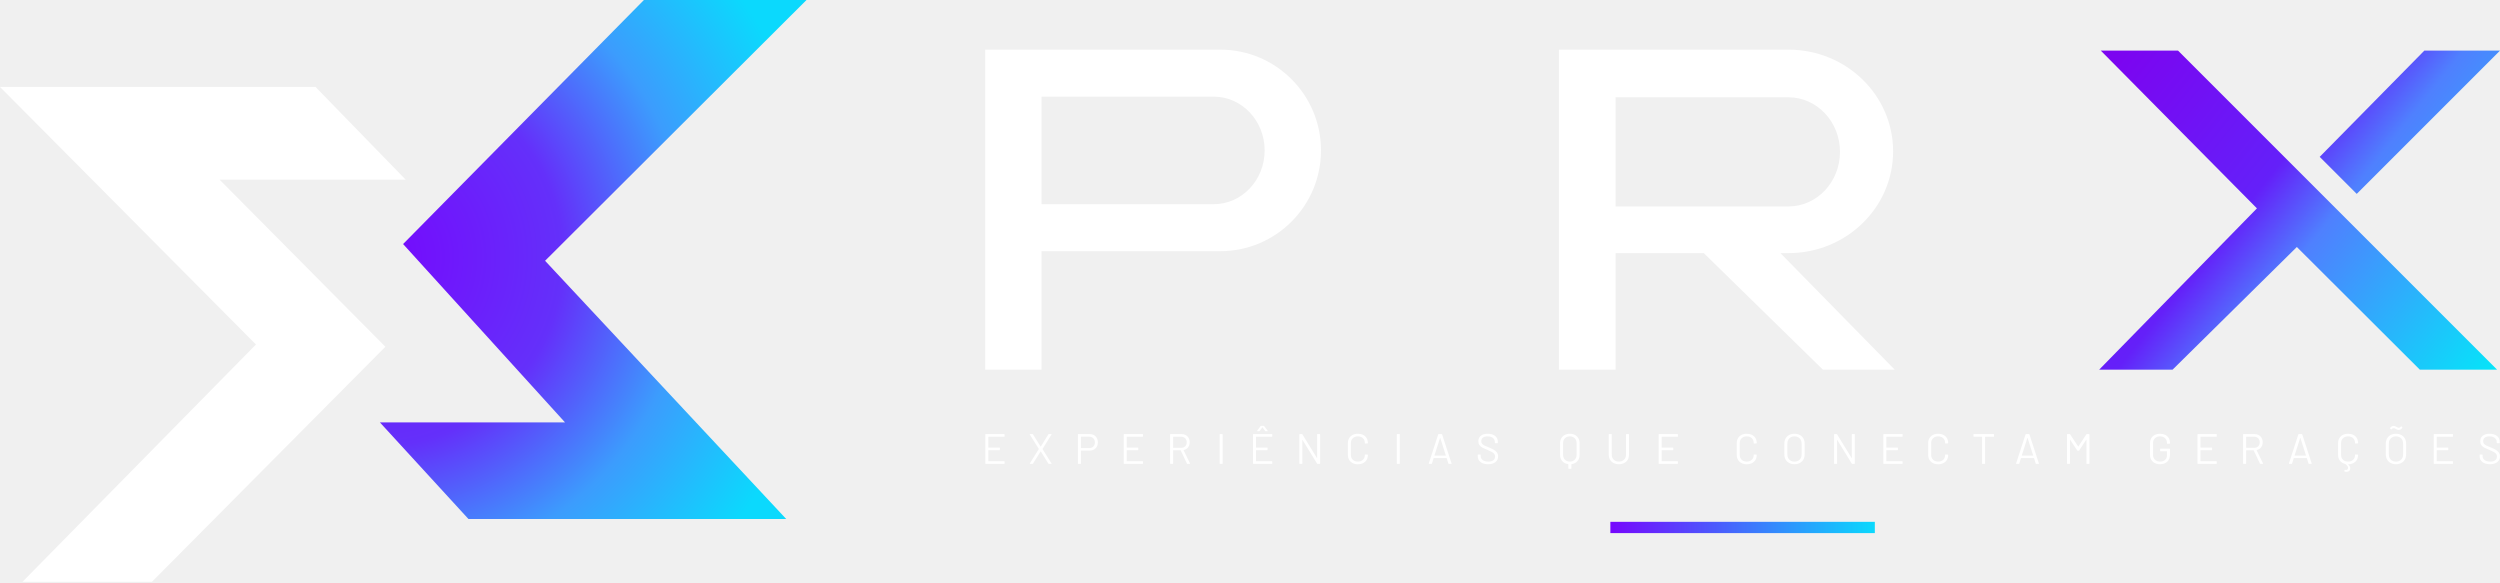
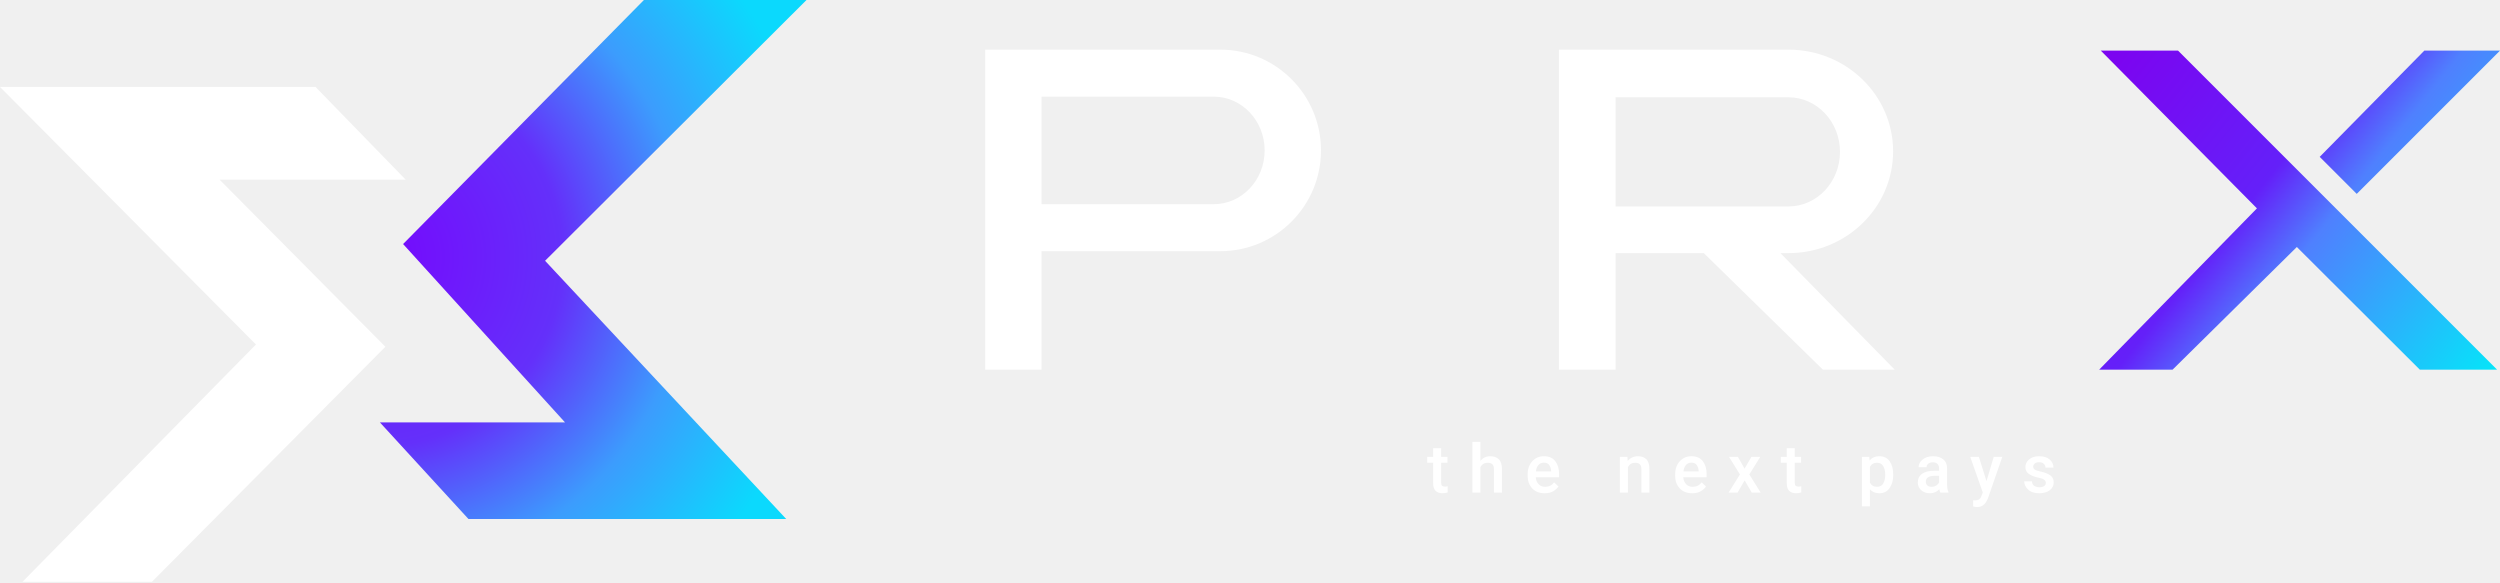
<svg xmlns="http://www.w3.org/2000/svg" viewBox="0 0 776.5 181" role="img" aria-label="PRX">
  <defs>
    <radialGradient id="prxs" gradientUnits="userSpaceOnUse" cx="330" cy="172" r="140">
      <stop offset="0" stop-color="#7607FD" />
      <stop offset="0.42" stop-color="#6430FA" />
      <stop offset="0.7" stop-color="#3C9CFD" />
      <stop offset="1" stop-color="#0BD9FD" />
    </radialGradient>
    <linearGradient id="prxx" gradientUnits="userSpaceOnUse" x1="450" y1="310" x2="570" y2="405">
      <stop offset="0" stop-color="#7C04F0" />
      <stop offset="0.4" stop-color="#6420F9" />
      <stop offset="0.55" stop-color="#4F80FE" />
      <stop offset="1" stop-color="#06E4F9" />
    </linearGradient>
    <linearGradient id="prxb" gradientUnits="userSpaceOnUse" x1="500.18" y1="0" x2="582.32" y2="0">
      <stop offset="0" stop-color="#7607FD" />
      <stop offset="1" stop-color="#0BD9FD" />
    </linearGradient>
  </defs>
  <g transform="translate(-214 -92)">
    <path fill="#FFFFFF" d="M214 119H312L340 147.8H282.2L333.7 199.7L261.2 272.7H221L293.5 199Z" />
    <path fill="url(#prxs)" d="M414 92H464.5L383.3 173L458.2 253.2H359.5L332 223.2H389.5L339.2 167.8Z" />
  </g>
  <g transform="translate(205.0 -290.78)">
    <path fill="#FFFFFF" fill-rule="evenodd" d="M101 306.2H174A31.3 31.3 0 0 1 174 368.8H118.5V405.6H101ZM118.5 320.8H172A15.8 16.7 0 0 1 172 354.2H118.5ZM279.2 306.2H350.5A32.5 31.6 0 0 1 350.5 369.4H348L383.5 405.6H361.2L324.2 369.4H296.8V405.6H279.2ZM296.8 321H350.5A16 16.95 0 0 1 350.5 354.9H296.8Z" />
    <path fill="url(#prxx)" d="M447.5 306.5H471.5L570.6 405.6H546.6L508.4 367.5L469.8 405.6H447L496 355.5ZM548 306.5H571.5L527 351L515.5 339.5Z" />
  </g>
-   <path fill="#FFFFFF" transform="translate(306.0 144.08) scale(0.7975)" d="M7.39 -10.57H1.29Q1.22 -10.57 1.22 -10.51V-6.41Q1.22 -6.35 1.29 -6.35H5.56Q5.73 -6.35 5.73 -6.18V-5.49Q5.73 -5.32 5.56 -5.32H1.29Q1.22 -5.32 1.22 -5.25V-1.09Q1.22 -1.03 1.29 -1.03H7.39Q7.55 -1.03 7.55 -0.86V-0.17Q7.55 0 7.39 0H0.21Q0.05 0 0.05 -0.17V-11.43Q0.05 -11.6 0.21 -11.6H7.39Q7.55 -11.6 7.55 -11.43V-10.74Q7.55 -10.57 7.39 -10.57ZM17.39 -0.2 20.87 -5.75Q20.9 -5.8 20.87 -5.85L17.39 -11.4Q17.36 -11.47 17.36 -11.5Q17.36 -11.6 17.49 -11.6H18.42Q18.53 -11.6 18.62 -11.48L21.57 -6.76Q21.58 -6.74 21.62 -6.74Q21.65 -6.74 21.67 -6.76L24.6 -11.48Q24.68 -11.6 24.8 -11.6H25.71Q25.81 -11.6 25.83 -11.54Q25.86 -11.48 25.81 -11.4L22.35 -5.83Q22.33 -5.78 22.35 -5.73L25.81 -0.2Q25.84 -0.13 25.84 -0.1Q25.84 0 25.71 0H24.8Q24.68 0 24.6 -0.12L21.67 -4.82Q21.65 -4.86 21.62 -4.86Q21.58 -4.86 21.57 -4.82L18.62 -0.12Q18.53 0 18.42 0H17.49Q17.39 0 17.37 -0.06Q17.34 -0.12 17.39 -0.2ZM43.88 -8.37Q43.88 -6.93 42.97 -6.05Q42.07 -5.17 40.6 -5.17H37.37Q37.3 -5.17 37.3 -5.1V-0.17Q37.3 0 37.13 0H36.29Q36.12 0 36.12 -0.17V-11.45Q36.12 -11.62 36.29 -11.62H40.65Q42.1 -11.62 42.99 -10.72Q43.88 -9.83 43.88 -8.37ZM42.72 -8.35Q42.72 -9.36 42.1 -9.98Q41.49 -10.59 40.51 -10.59H37.37Q37.3 -10.59 37.3 -10.52V-6.21Q37.3 -6.15 37.37 -6.15H40.51Q41.49 -6.15 42.1 -6.75Q42.72 -7.36 42.72 -8.35ZM61.29 -10.57H55.19Q55.12 -10.57 55.12 -10.51V-6.41Q55.12 -6.35 55.19 -6.35H59.46Q59.63 -6.35 59.63 -6.18V-5.49Q59.63 -5.32 59.46 -5.32H55.19Q55.12 -5.32 55.12 -5.25V-1.09Q55.12 -1.03 55.19 -1.03H61.29Q61.45 -1.03 61.45 -0.86V-0.17Q61.45 0 61.29 0H54.11Q53.95 0 53.95 -0.17V-11.43Q53.95 -11.6 54.11 -11.6H61.29Q61.45 -11.6 61.45 -11.43V-10.74Q61.45 -10.57 61.29 -10.57ZM78.58 -0.12 76.14 -5.25Q76.12 -5.3 76.07 -5.3H73.26Q73.19 -5.3 73.19 -5.24V-0.17Q73.19 0 73.02 0H72.18Q72.01 0 72.01 -0.17V-11.43Q72.01 -11.6 72.18 -11.6H76.47Q77.9 -11.6 78.78 -10.71Q79.65 -9.83 79.65 -8.4Q79.65 -7.24 79.02 -6.43Q78.39 -5.62 77.32 -5.39Q77.25 -5.35 77.28 -5.3L79.77 -0.2Q79.79 -0.17 79.79 -0.12Q79.79 0 79.65 0H78.78Q78.63 0 78.58 -0.12ZM73.19 -10.51V-6.31Q73.19 -6.25 73.26 -6.25H76.34Q77.3 -6.25 77.9 -6.84Q78.49 -7.44 78.49 -8.4Q78.49 -9.36 77.9 -9.97Q77.3 -10.57 76.34 -10.57H73.26Q73.19 -10.57 73.19 -10.51ZM91.31 -0.17V-11.43Q91.31 -11.6 91.48 -11.6H92.32Q92.49 -11.6 92.49 -11.43V-0.17Q92.49 0 92.32 0H91.48Q91.31 0 91.31 -0.17ZM111.64 -10.57H105.54Q105.47 -10.57 105.47 -10.51V-6.41Q105.47 -6.35 105.54 -6.35H109.81Q109.98 -6.35 109.98 -6.18V-5.49Q109.98 -5.32 109.81 -5.32H105.54Q105.47 -5.32 105.47 -5.25V-1.09Q105.47 -1.03 105.54 -1.03H111.64Q111.8 -1.03 111.8 -0.86V-0.17Q111.8 0 111.64 0H104.46Q104.3 0 104.3 -0.17V-11.43Q104.3 -11.6 104.46 -11.6H111.64Q111.8 -11.6 111.8 -11.43V-10.74Q111.8 -10.57 111.64 -10.57ZM105.94 -12.93 107.26 -14.72Q107.33 -14.81 107.48 -14.81H108.44Q108.59 -14.81 108.65 -14.72L110 -12.93Q110.03 -12.89 110.03 -12.83Q110.03 -12.79 110 -12.76Q109.96 -12.73 109.9 -12.73H109.23Q109.09 -12.73 109.02 -12.83L108.03 -14.19Q108.01 -14.22 107.98 -14.22Q107.94 -14.22 107.93 -14.19L106.91 -12.83Q106.85 -12.73 106.7 -12.73H106.04Q105.94 -12.73 105.9 -12.78Q105.87 -12.84 105.94 -12.93ZM129.43 -11.6H130.28Q130.44 -11.6 130.44 -11.43V-0.17Q130.44 0 130.28 0H129.45Q129.33 0 129.25 -0.12L123.6 -9.31Q123.58 -9.36 123.55 -9.35Q123.52 -9.35 123.52 -9.3L123.53 -0.17Q123.53 0 123.37 0H122.52Q122.36 0 122.36 -0.17V-11.43Q122.36 -11.6 122.52 -11.6H123.35Q123.47 -11.6 123.55 -11.48L129.2 -2.29Q129.22 -2.24 129.25 -2.25Q129.28 -2.25 129.28 -2.3L129.27 -11.43Q129.27 -11.6 129.43 -11.6ZM141.26 -3.53V-8.09Q141.26 -9.16 141.74 -9.99Q142.23 -10.82 143.11 -11.28Q143.99 -11.73 145.15 -11.73Q146.31 -11.73 147.19 -11.29Q148.07 -10.84 148.56 -10.03Q149.04 -9.21 149.04 -8.15Q149.04 -8.07 148.99 -8.02Q148.94 -7.97 148.88 -7.97L148.03 -7.92Q147.87 -7.92 147.87 -8.07V-8.12Q147.87 -9.3 147.12 -10Q146.38 -10.71 145.15 -10.71Q143.92 -10.71 143.18 -9.99Q142.43 -9.28 142.43 -8.12V-3.48Q142.43 -2.32 143.18 -1.61Q143.92 -0.89 145.15 -0.89Q146.38 -0.89 147.12 -1.6Q147.87 -2.3 147.87 -3.48V-3.51Q147.87 -3.66 148.03 -3.66L148.88 -3.61Q149.04 -3.61 149.04 -3.46Q149.04 -2.39 148.56 -1.57Q148.07 -0.75 147.19 -0.3Q146.31 0.15 145.15 0.15Q143.99 0.15 143.11 -0.31Q142.23 -0.76 141.74 -1.6Q141.26 -2.44 141.26 -3.53ZM160.31 -0.17V-11.43Q160.31 -11.6 160.48 -11.6H161.32Q161.49 -11.6 161.49 -11.43V-0.17Q161.49 0 161.32 0H160.48Q160.31 0 160.31 -0.17ZM180.4 -0.13 179.74 -2.22Q179.72 -2.27 179.67 -2.27H174.72Q174.67 -2.27 174.65 -2.22L173.99 -0.13Q173.94 0 173.79 0H172.9Q172.71 0 172.76 -0.18L176.43 -11.47Q176.48 -11.6 176.63 -11.6H177.75Q177.9 -11.6 177.95 -11.47L181.63 -0.18L181.65 -0.12Q181.65 0 181.5 0H180.6Q180.45 0 180.4 -0.13ZM175.05 -3.23H179.33Q179.36 -3.23 179.38 -3.26Q179.41 -3.28 179.39 -3.31L177.24 -10.08Q177.22 -10.11 177.19 -10.11Q177.16 -10.11 177.14 -10.08L174.98 -3.31Q174.97 -3.28 174.99 -3.26Q175.02 -3.23 175.05 -3.23ZM191.84 -2.97V-3.48Q191.84 -3.65 192.01 -3.65H192.82Q192.98 -3.65 192.98 -3.48V-3.03Q192.98 -2.07 193.78 -1.48Q194.57 -0.89 195.98 -0.89Q197.26 -0.89 197.92 -1.43Q198.58 -1.97 198.58 -2.87Q198.58 -3.45 198.28 -3.86Q197.97 -4.28 197.33 -4.64Q196.69 -5 195.53 -5.49Q194.29 -5.98 193.6 -6.36Q192.92 -6.73 192.49 -7.32Q192.07 -7.9 192.07 -8.8Q192.07 -10.19 193.04 -10.96Q194.01 -11.73 195.7 -11.73Q197.54 -11.73 198.6 -10.87Q199.66 -10.01 199.66 -8.58V-8.22Q199.66 -8.05 199.5 -8.05H198.67Q198.5 -8.05 198.5 -8.22V-8.52Q198.5 -9.48 197.75 -10.09Q196.99 -10.71 195.65 -10.71Q194.47 -10.71 193.84 -10.22Q193.21 -9.74 193.21 -8.83Q193.21 -8.24 193.52 -7.85Q193.83 -7.46 194.4 -7.17Q194.97 -6.88 196.16 -6.41Q197.37 -5.92 198.11 -5.49Q198.85 -5.05 199.3 -4.43Q199.76 -3.81 199.76 -2.92Q199.76 -1.52 198.73 -0.7Q197.71 0.13 195.88 0.13Q194.01 0.13 192.92 -0.71Q191.84 -1.56 191.84 -2.97ZM231.51 -7.99V-3.55Q231.51 -2.05 230.66 -1.08Q229.8 -0.1 228.36 0.1Q228.3 0.1 228.3 0.17V1.74Q228.3 1.91 228.13 1.91H227.29Q227.12 1.91 227.12 1.74V0.17Q227.12 0.1 227.05 0.1Q225.61 -0.1 224.75 -1.08Q223.89 -2.05 223.89 -3.55V-7.99Q223.89 -9.1 224.36 -9.94Q224.83 -10.79 225.7 -11.26Q226.57 -11.73 227.7 -11.73Q228.83 -11.73 229.7 -11.26Q230.57 -10.79 231.04 -9.94Q231.51 -9.1 231.51 -7.99ZM230.33 -8.04Q230.33 -9.23 229.61 -9.97Q228.88 -10.71 227.7 -10.71Q226.52 -10.71 225.79 -9.97Q225.07 -9.23 225.07 -8.04V-3.56Q225.07 -2.37 225.79 -1.63Q226.52 -0.89 227.7 -0.89Q228.88 -0.89 229.61 -1.63Q230.33 -2.37 230.33 -3.56ZM242.86 -3.58V-11.43Q242.86 -11.6 243.02 -11.6H243.87Q244.03 -11.6 244.03 -11.43V-3.55Q244.03 -2.37 244.79 -1.63Q245.56 -0.89 246.8 -0.89Q248.04 -0.89 248.81 -1.63Q249.57 -2.37 249.57 -3.55V-11.43Q249.57 -11.6 249.73 -11.6H250.58Q250.74 -11.6 250.74 -11.43V-3.58Q250.74 -2.47 250.26 -1.63Q249.77 -0.8 248.87 -0.33Q247.98 0.13 246.8 0.13Q245.64 0.13 244.75 -0.33Q243.85 -0.8 243.35 -1.63Q242.86 -2.47 242.86 -3.58ZM269.64 -10.57H263.54Q263.47 -10.57 263.47 -10.51V-6.41Q263.47 -6.35 263.54 -6.35H267.81Q267.98 -6.35 267.98 -6.18V-5.49Q267.98 -5.32 267.81 -5.32H263.54Q263.47 -5.32 263.47 -5.25V-1.09Q263.47 -1.03 263.54 -1.03H269.64Q269.8 -1.03 269.8 -0.86V-0.17Q269.8 0 269.64 0H262.46Q262.3 0 262.3 -0.17V-11.43Q262.3 -11.6 262.46 -11.6H269.64Q269.8 -11.6 269.8 -11.43V-10.74Q269.8 -10.57 269.64 -10.57ZM292.71 -3.53V-8.09Q292.71 -9.16 293.19 -9.99Q293.68 -10.82 294.56 -11.28Q295.44 -11.73 296.6 -11.73Q297.76 -11.73 298.64 -11.29Q299.52 -10.84 300.01 -10.03Q300.49 -9.21 300.49 -8.15Q300.49 -8.07 300.44 -8.02Q300.39 -7.97 300.33 -7.97L299.48 -7.92Q299.32 -7.92 299.32 -8.07V-8.12Q299.32 -9.3 298.57 -10Q297.83 -10.71 296.6 -10.71Q295.37 -10.71 294.63 -9.99Q293.88 -9.28 293.88 -8.12V-3.48Q293.88 -2.32 294.63 -1.61Q295.37 -0.89 296.6 -0.89Q297.83 -0.89 298.57 -1.6Q299.32 -2.3 299.32 -3.48V-3.51Q299.32 -3.66 299.48 -3.66L300.33 -3.61Q300.49 -3.61 300.49 -3.46Q300.49 -2.39 300.01 -1.57Q299.52 -0.75 298.64 -0.3Q297.76 0.15 296.6 0.15Q295.44 0.15 294.56 -0.31Q293.68 -0.76 293.19 -1.6Q292.71 -2.44 292.71 -3.53ZM311.25 -3.71V-7.89Q311.25 -9.03 311.74 -9.9Q312.23 -10.77 313.12 -11.25Q314.02 -11.73 315.19 -11.73Q316.37 -11.73 317.27 -11.25Q318.17 -10.77 318.66 -9.9Q319.15 -9.03 319.15 -7.89V-3.71Q319.15 -2.57 318.66 -1.7Q318.17 -0.83 317.27 -0.35Q316.37 0.13 315.19 0.13Q314.02 0.13 313.12 -0.35Q312.23 -0.83 311.74 -1.7Q311.25 -2.57 311.25 -3.71ZM317.98 -3.66V-7.9Q317.98 -9.16 317.21 -9.93Q316.45 -10.71 315.19 -10.71Q313.95 -10.71 313.19 -9.93Q312.42 -9.16 312.42 -7.9V-3.66Q312.42 -2.4 313.19 -1.64Q313.95 -0.88 315.19 -0.88Q316.45 -0.88 317.21 -1.64Q317.98 -2.4 317.98 -3.66ZM337.68 -11.6H338.53Q338.69 -11.6 338.69 -11.43V-0.17Q338.69 0 338.53 0H337.7Q337.58 0 337.5 -0.12L331.85 -9.31Q331.83 -9.36 331.8 -9.35Q331.77 -9.35 331.77 -9.3L331.78 -0.17Q331.78 0 331.62 0H330.77Q330.61 0 330.61 -0.17V-11.43Q330.61 -11.6 330.77 -11.6H331.6Q331.72 -11.6 331.8 -11.48L337.45 -2.29Q337.47 -2.24 337.5 -2.25Q337.53 -2.25 337.53 -2.3L337.52 -11.43Q337.52 -11.6 337.68 -11.6ZM357.14 -10.57H351.04Q350.97 -10.57 350.97 -10.51V-6.41Q350.97 -6.35 351.04 -6.35H355.31Q355.48 -6.35 355.48 -6.18V-5.49Q355.48 -5.32 355.31 -5.32H351.04Q350.97 -5.32 350.97 -5.25V-1.09Q350.97 -1.03 351.04 -1.03H357.14Q357.3 -1.03 357.3 -0.86V-0.17Q357.3 0 357.14 0H349.96Q349.8 0 349.8 -0.17V-11.43Q349.8 -11.6 349.96 -11.6H357.14Q357.3 -11.6 357.3 -11.43V-10.74Q357.3 -10.57 357.14 -10.57ZM367.26 -3.53V-8.09Q367.26 -9.16 367.74 -9.99Q368.23 -10.82 369.11 -11.28Q369.99 -11.73 371.15 -11.73Q372.31 -11.73 373.19 -11.29Q374.07 -10.84 374.56 -10.03Q375.04 -9.21 375.04 -8.15Q375.04 -8.07 374.99 -8.02Q374.94 -7.97 374.88 -7.97L374.03 -7.92Q373.87 -7.92 373.87 -8.07V-8.12Q373.87 -9.3 373.12 -10Q372.38 -10.71 371.15 -10.71Q369.92 -10.71 369.18 -9.99Q368.43 -9.28 368.43 -8.12V-3.48Q368.43 -2.32 369.18 -1.61Q369.92 -0.89 371.15 -0.89Q372.38 -0.89 373.12 -1.6Q373.87 -2.3 373.87 -3.48V-3.51Q373.87 -3.66 374.03 -3.66L374.88 -3.61Q375.04 -3.61 375.04 -3.46Q375.04 -2.39 374.56 -1.57Q374.07 -0.75 373.19 -0.3Q372.31 0.15 371.15 0.15Q369.99 0.15 369.11 -0.31Q368.23 -0.76 367.74 -1.6Q367.26 -2.44 367.26 -3.53ZM392.9 -11.43V-10.72Q392.9 -10.56 392.74 -10.56H389.49Q389.42 -10.56 389.42 -10.49V-0.17Q389.42 0 389.26 0H388.41Q388.25 0 388.25 -0.17V-10.49Q388.25 -10.56 388.18 -10.56H385.06Q384.9 -10.56 384.9 -10.72V-11.43Q384.9 -11.6 385.06 -11.6H392.74Q392.9 -11.6 392.9 -11.43ZM409.15 -0.13 408.49 -2.22Q408.47 -2.27 408.42 -2.27H403.47Q403.42 -2.27 403.4 -2.22L402.74 -0.13Q402.69 0 402.54 0H401.65Q401.46 0 401.51 -0.18L405.18 -11.47Q405.23 -11.6 405.38 -11.6H406.5Q406.65 -11.6 406.7 -11.47L410.38 -0.18L410.4 -0.12Q410.4 0 410.25 0H409.35Q409.2 0 409.15 -0.13ZM403.8 -3.23H408.08Q408.11 -3.23 408.13 -3.26Q408.16 -3.28 408.14 -3.31L405.99 -10.08Q405.97 -10.11 405.94 -10.11Q405.91 -10.11 405.89 -10.08L403.73 -3.31Q403.72 -3.28 403.74 -3.26Q403.77 -3.23 403.8 -3.23ZM429.05 -11.6H429.91Q430.07 -11.6 430.07 -11.43V-0.17Q430.07 0 429.91 0H429.06Q428.9 0 428.9 -0.17V-9.38Q428.9 -9.43 428.87 -9.45Q428.83 -9.46 428.82 -9.41L426.11 -5.27Q426.03 -5.15 425.92 -5.15H425.48Q425.37 -5.15 425.29 -5.25L422.58 -9.36Q422.57 -9.41 422.53 -9.4Q422.5 -9.38 422.5 -9.33V-0.17Q422.5 0 422.34 0H421.49Q421.33 0 421.33 -0.17V-11.43Q421.33 -11.6 421.49 -11.6H422.35Q422.49 -11.6 422.55 -11.5L425.67 -6.78Q425.68 -6.76 425.72 -6.76Q425.75 -6.76 425.77 -6.78L428.85 -11.48Q428.93 -11.6 429.05 -11.6ZM453.66 -3.51V-8.09Q453.66 -9.16 454.15 -9.99Q454.64 -10.82 455.52 -11.28Q456.4 -11.73 457.56 -11.73Q458.7 -11.73 459.59 -11.29Q460.47 -10.84 460.96 -10.03Q461.44 -9.23 461.44 -8.22V-8Q461.44 -7.84 461.27 -7.84H460.43Q460.26 -7.84 460.26 -8V-8.2Q460.26 -9.31 459.52 -10.01Q458.78 -10.71 457.56 -10.71Q456.33 -10.71 455.59 -9.99Q454.84 -9.28 454.84 -8.12V-3.48Q454.84 -2.32 455.6 -1.61Q456.37 -0.89 457.61 -0.89Q458.82 -0.89 459.54 -1.56Q460.26 -2.22 460.26 -3.33V-4.84Q460.26 -4.91 460.19 -4.91H457.76Q457.59 -4.91 457.59 -5.07V-5.77Q457.59 -5.93 457.76 -5.93H461.27Q461.44 -5.93 461.44 -5.77V-3.63Q461.44 -1.86 460.38 -0.86Q459.33 0.13 457.56 0.13Q456.4 0.13 455.52 -0.32Q454.64 -0.78 454.15 -1.61Q453.66 -2.44 453.66 -3.51ZM479.49 -10.57H473.39Q473.32 -10.57 473.32 -10.51V-6.41Q473.32 -6.35 473.39 -6.35H477.66Q477.83 -6.35 477.83 -6.18V-5.49Q477.83 -5.32 477.66 -5.32H473.39Q473.32 -5.32 473.32 -5.25V-1.09Q473.32 -1.03 473.39 -1.03H479.49Q479.65 -1.03 479.65 -0.86V-0.17Q479.65 0 479.49 0H472.31Q472.15 0 472.15 -0.17V-11.43Q472.15 -11.6 472.31 -11.6H479.49Q479.65 -11.6 479.65 -11.43V-10.74Q479.65 -10.57 479.49 -10.57ZM496.48 -0.12 494.04 -5.25Q494.02 -5.3 493.97 -5.3H491.16Q491.09 -5.3 491.09 -5.24V-0.17Q491.09 0 490.92 0H490.08Q489.91 0 489.91 -0.17V-11.43Q489.91 -11.6 490.08 -11.6H494.37Q495.8 -11.6 496.68 -10.71Q497.55 -9.83 497.55 -8.4Q497.55 -7.24 496.92 -6.43Q496.29 -5.62 495.22 -5.39Q495.15 -5.35 495.18 -5.3L497.67 -0.2Q497.69 -0.17 497.69 -0.12Q497.69 0 497.55 0H496.68Q496.53 0 496.48 -0.12ZM491.09 -10.51V-6.31Q491.09 -6.25 491.16 -6.25H494.24Q495.2 -6.25 495.8 -6.84Q496.39 -7.44 496.39 -8.4Q496.39 -9.36 495.8 -9.97Q495.2 -10.57 494.24 -10.57H491.16Q491.09 -10.57 491.09 -10.51ZM515.4 -0.13 514.74 -2.22Q514.72 -2.27 514.67 -2.27H509.72Q509.67 -2.27 509.65 -2.22L508.99 -0.13Q508.94 0 508.79 0H507.9Q507.71 0 507.76 -0.18L511.43 -11.47Q511.48 -11.6 511.63 -11.6H512.75Q512.9 -11.6 512.95 -11.47L516.63 -0.18L516.65 -0.12Q516.65 0 516.5 0H515.6Q515.45 0 515.4 -0.13ZM510.05 -3.23H514.33Q514.36 -3.23 514.38 -3.26Q514.41 -3.28 514.39 -3.31L512.24 -10.08Q512.22 -10.11 512.19 -10.11Q512.16 -10.11 512.14 -10.08L509.98 -3.31Q509.97 -3.28 509.99 -3.26Q510.02 -3.23 510.05 -3.23ZM534.53 -7.97 533.68 -7.92Q533.52 -7.92 533.52 -8.07V-8.12Q533.52 -9.3 532.77 -10Q532.03 -10.71 530.8 -10.71Q529.57 -10.71 528.83 -9.99Q528.08 -9.28 528.08 -8.12V-3.48Q528.08 -2.32 528.83 -1.61Q529.57 -0.89 530.8 -0.89Q532.03 -0.89 532.77 -1.6Q533.52 -2.3 533.52 -3.48V-3.51Q533.52 -3.66 533.68 -3.66L534.53 -3.61Q534.69 -3.61 534.69 -3.46Q534.69 -2.39 534.21 -1.57Q533.72 -0.75 532.84 -0.3Q531.96 0.15 530.8 0.15Q530.77 0.15 530.85 0.23Q531.65 0.91 531.65 1.74Q531.65 1.99 531.61 2.1Q531.48 2.63 531.08 2.87Q530.68 3.1 530.15 3.1Q529.81 3.1 529.47 3.02Q529.34 2.97 529.36 2.82L529.42 2.44Q529.44 2.35 529.5 2.33Q529.56 2.3 529.62 2.32Q529.82 2.37 529.99 2.37Q530.34 2.37 530.57 2.17Q530.8 1.97 530.8 1.59Q530.8 1.21 530.52 0.81Q530.24 0.41 529.77 0.07Q529.77 0.05 529.69 0.02Q528.4 -0.27 527.65 -1.21Q526.91 -2.15 526.91 -3.53V-8.09Q526.91 -9.16 527.39 -9.99Q527.88 -10.82 528.76 -11.28Q529.64 -11.73 530.8 -11.73Q531.96 -11.73 532.84 -11.29Q533.72 -10.84 534.21 -10.03Q534.69 -9.21 534.69 -8.15V-8.07Q534.69 -8.04 534.64 -8Q534.59 -7.97 534.53 -7.97ZM545.5 -3.71V-7.89Q545.5 -9.03 545.99 -9.9Q546.48 -10.77 547.37 -11.25Q548.27 -11.73 549.44 -11.73Q550.62 -11.73 551.52 -11.25Q552.42 -10.77 552.91 -9.9Q553.4 -9.03 553.4 -7.89V-3.71Q553.4 -2.57 552.91 -1.7Q552.42 -0.83 551.52 -0.35Q550.62 0.13 549.44 0.13Q548.27 0.13 547.37 -0.35Q546.48 -0.83 545.99 -1.7Q545.5 -2.57 545.5 -3.71ZM552.23 -3.66V-7.9Q552.23 -9.16 551.46 -9.93Q550.7 -10.71 549.44 -10.71Q548.2 -10.71 547.44 -9.93Q546.67 -9.16 546.67 -7.9V-3.66Q546.67 -2.4 547.44 -1.64Q548.2 -0.88 549.44 -0.88Q550.7 -0.88 551.46 -1.64Q552.23 -2.4 552.23 -3.66ZM549.46 -13.57Q549.16 -13.75 548.99 -13.82Q548.83 -13.89 548.63 -13.89Q548.33 -13.89 548.12 -13.8Q547.92 -13.7 547.72 -13.47Q547.62 -13.32 547.49 -13.44L547.19 -13.74Q547.07 -13.85 547.15 -13.97Q547.7 -14.78 548.58 -14.78Q548.85 -14.78 549.05 -14.7Q549.26 -14.62 549.43 -14.52Q549.61 -14.43 549.66 -14.4Q549.72 -14.37 549.9 -14.27Q550.07 -14.17 550.21 -14.12Q550.35 -14.07 550.49 -14.07Q551.03 -14.07 551.36 -14.53Q551.46 -14.7 551.6 -14.57L551.89 -14.28Q552.01 -14.17 551.91 -14.04Q551.68 -13.64 551.29 -13.42Q550.9 -13.21 550.49 -13.21Q550.17 -13.21 549.94 -13.31Q549.71 -13.41 549.46 -13.57ZM571.49 -10.57H565.39Q565.32 -10.57 565.32 -10.51V-6.41Q565.32 -6.35 565.39 -6.35H569.66Q569.83 -6.35 569.83 -6.18V-5.49Q569.83 -5.32 569.66 -5.32H565.39Q565.32 -5.32 565.32 -5.25V-1.09Q565.32 -1.03 565.39 -1.03H571.49Q571.65 -1.03 571.65 -0.86V-0.17Q571.65 0 571.49 0H564.31Q564.15 0 564.15 -0.17V-11.43Q564.15 -11.6 564.31 -11.6H571.49Q571.65 -11.6 571.65 -11.43V-10.74Q571.65 -10.57 571.49 -10.57ZM582.04 -2.97V-3.48Q582.04 -3.65 582.21 -3.65H583.02Q583.18 -3.65 583.18 -3.48V-3.03Q583.18 -2.07 583.98 -1.48Q584.77 -0.89 586.18 -0.89Q587.46 -0.89 588.12 -1.43Q588.78 -1.97 588.78 -2.87Q588.78 -3.45 588.48 -3.86Q588.17 -4.28 587.53 -4.64Q586.89 -5 585.73 -5.49Q584.49 -5.98 583.8 -6.36Q583.12 -6.73 582.69 -7.32Q582.27 -7.9 582.27 -8.8Q582.27 -10.19 583.24 -10.96Q584.21 -11.73 585.9 -11.73Q587.74 -11.73 588.8 -10.87Q589.86 -10.01 589.86 -8.58V-8.22Q589.86 -8.05 589.7 -8.05H588.87Q588.7 -8.05 588.7 -8.22V-8.52Q588.7 -9.48 587.95 -10.09Q587.19 -10.71 585.85 -10.71Q584.67 -10.71 584.04 -10.22Q583.41 -9.74 583.41 -8.83Q583.41 -8.24 583.72 -7.85Q584.03 -7.46 584.6 -7.17Q585.17 -6.88 586.36 -6.41Q587.57 -5.92 588.31 -5.49Q589.05 -5.05 589.5 -4.43Q589.96 -3.81 589.96 -2.92Q589.96 -1.52 588.93 -0.7Q587.91 0.13 586.08 0.13Q584.21 0.13 583.12 -0.71Q582.04 -1.56 582.04 -2.97Z" />
-   <rect x="500.18" y="162.08" width="82.14" height="3.5" fill="url(#prxb)" />
+   <text x="541" y="153" text-anchor="middle" fill="#FFFFFF" style="font-family:system-ui,-apple-system,'Segoe UI',Roboto,'Helvetica Neue',Arial,sans-serif;font-size:21px;font-weight:500;letter-spacing:0.28em">the next pays</text>
</svg>
